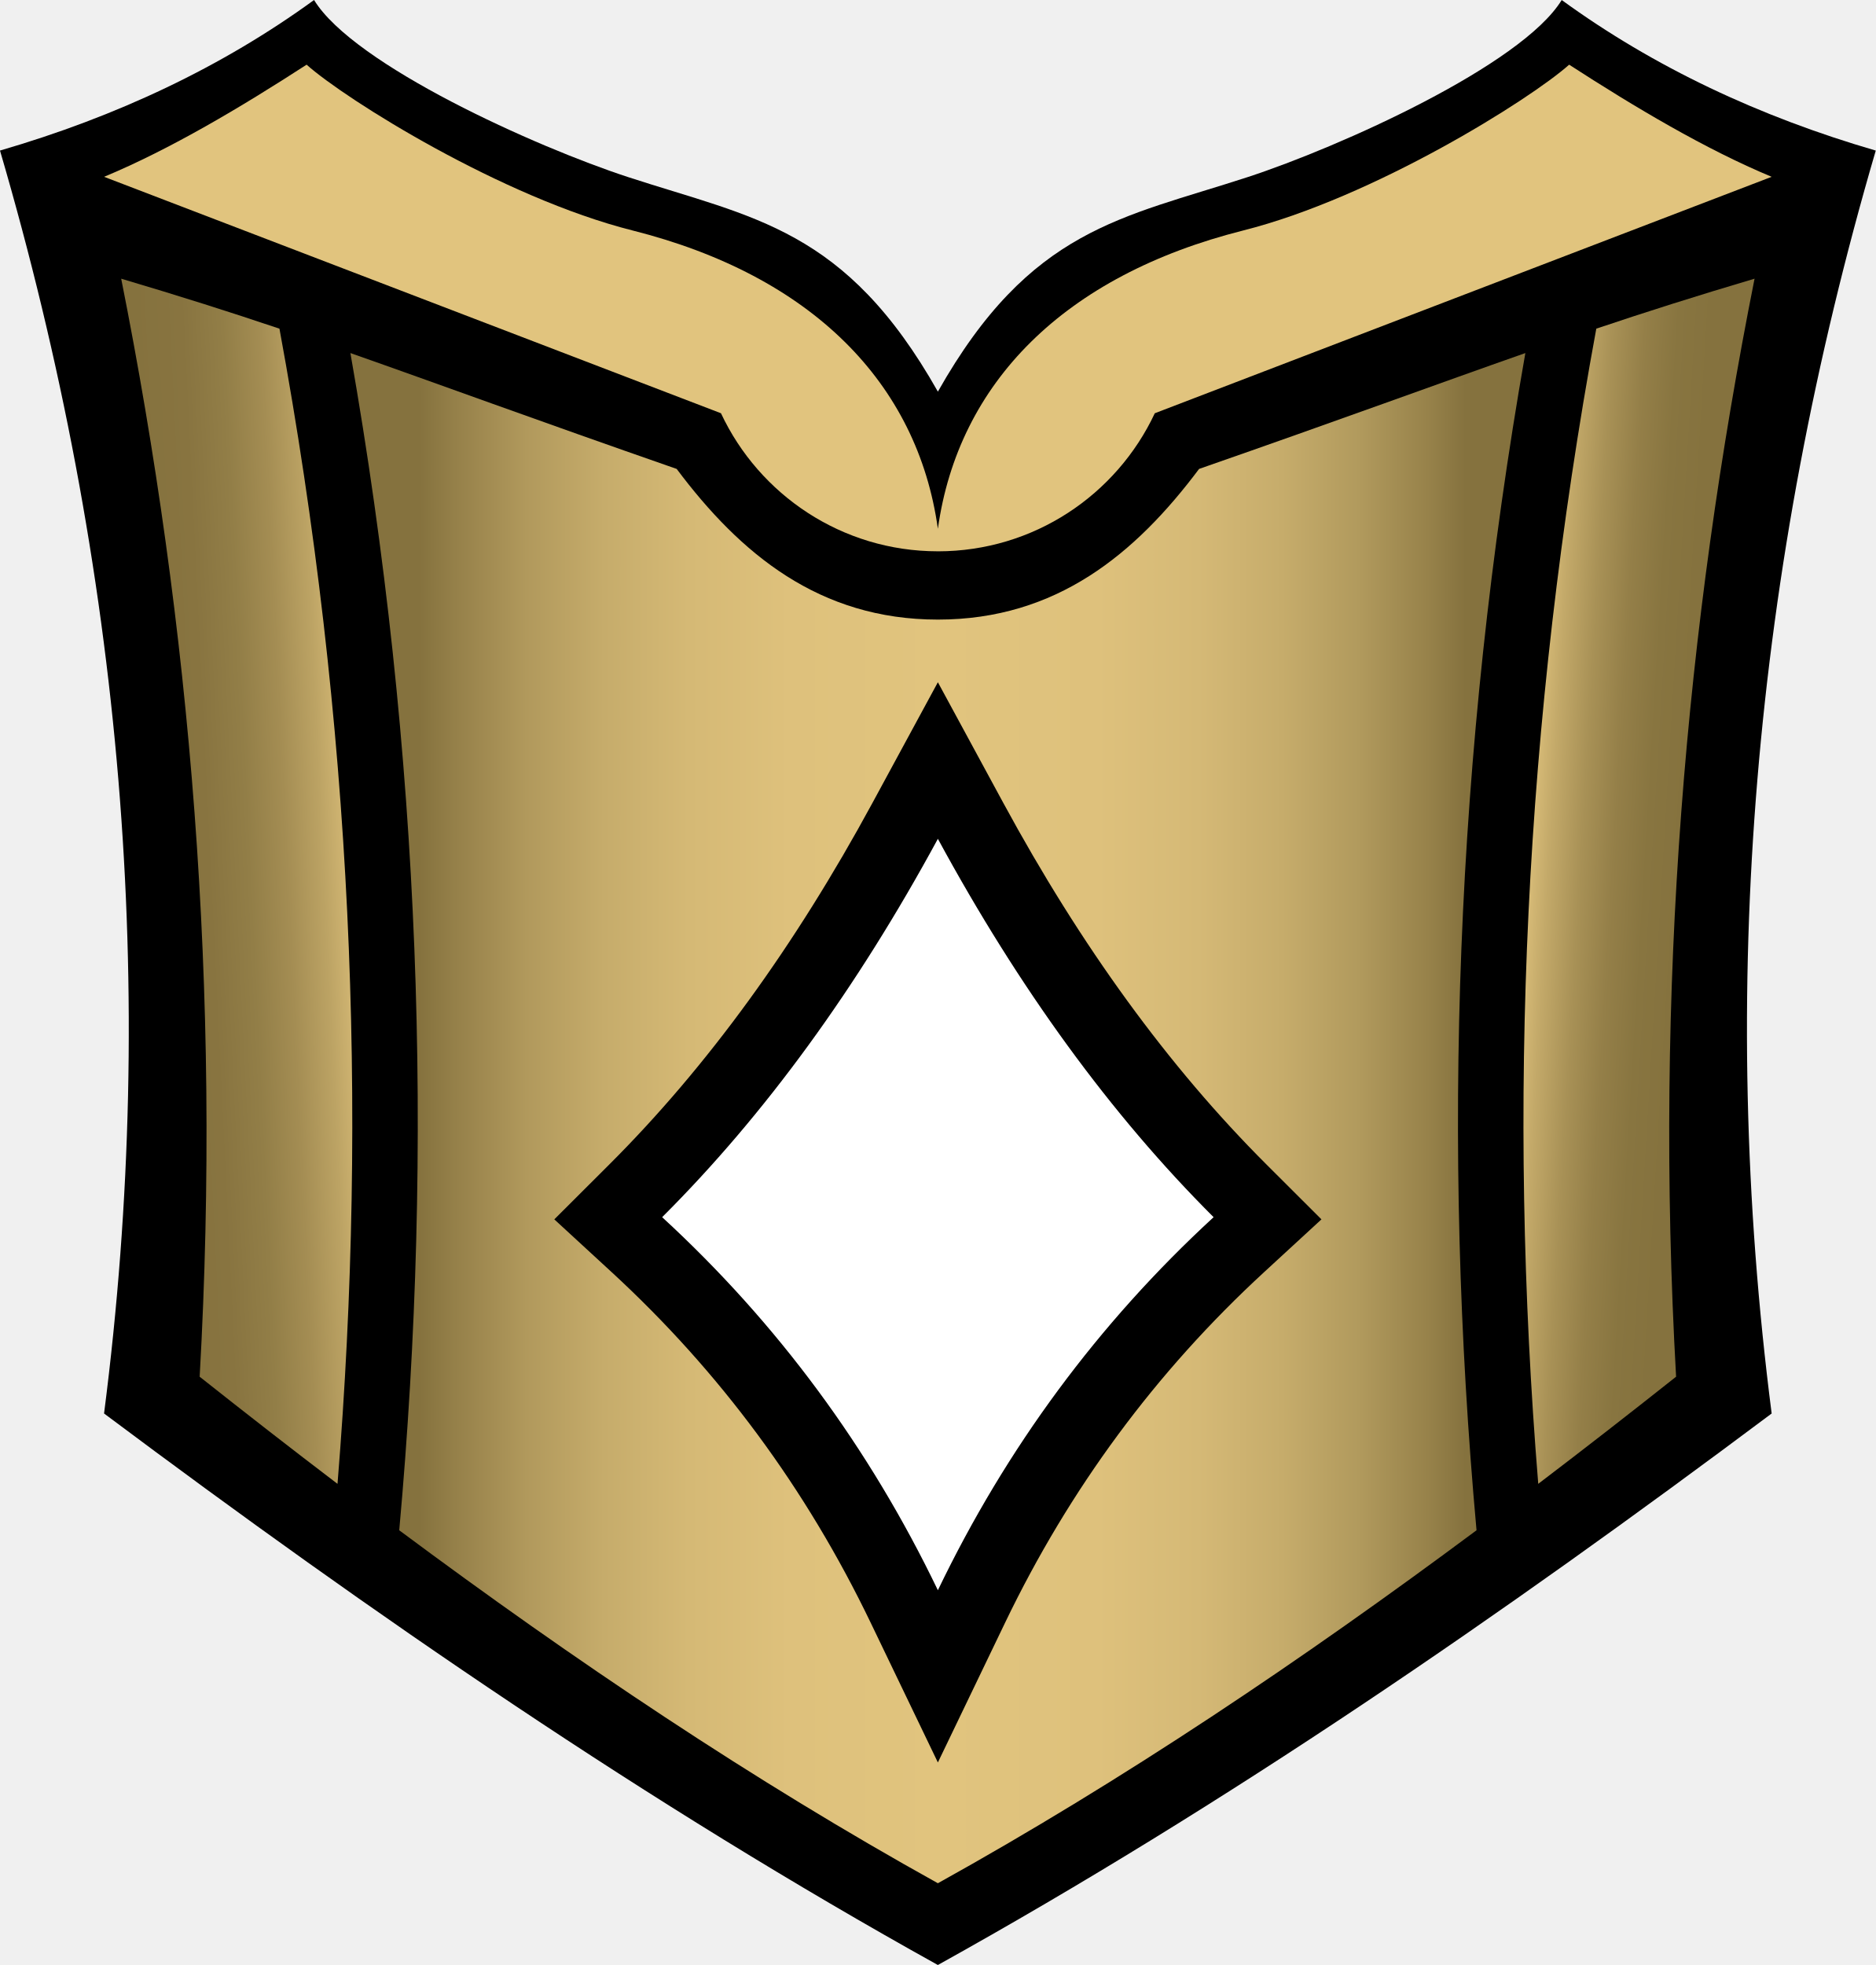
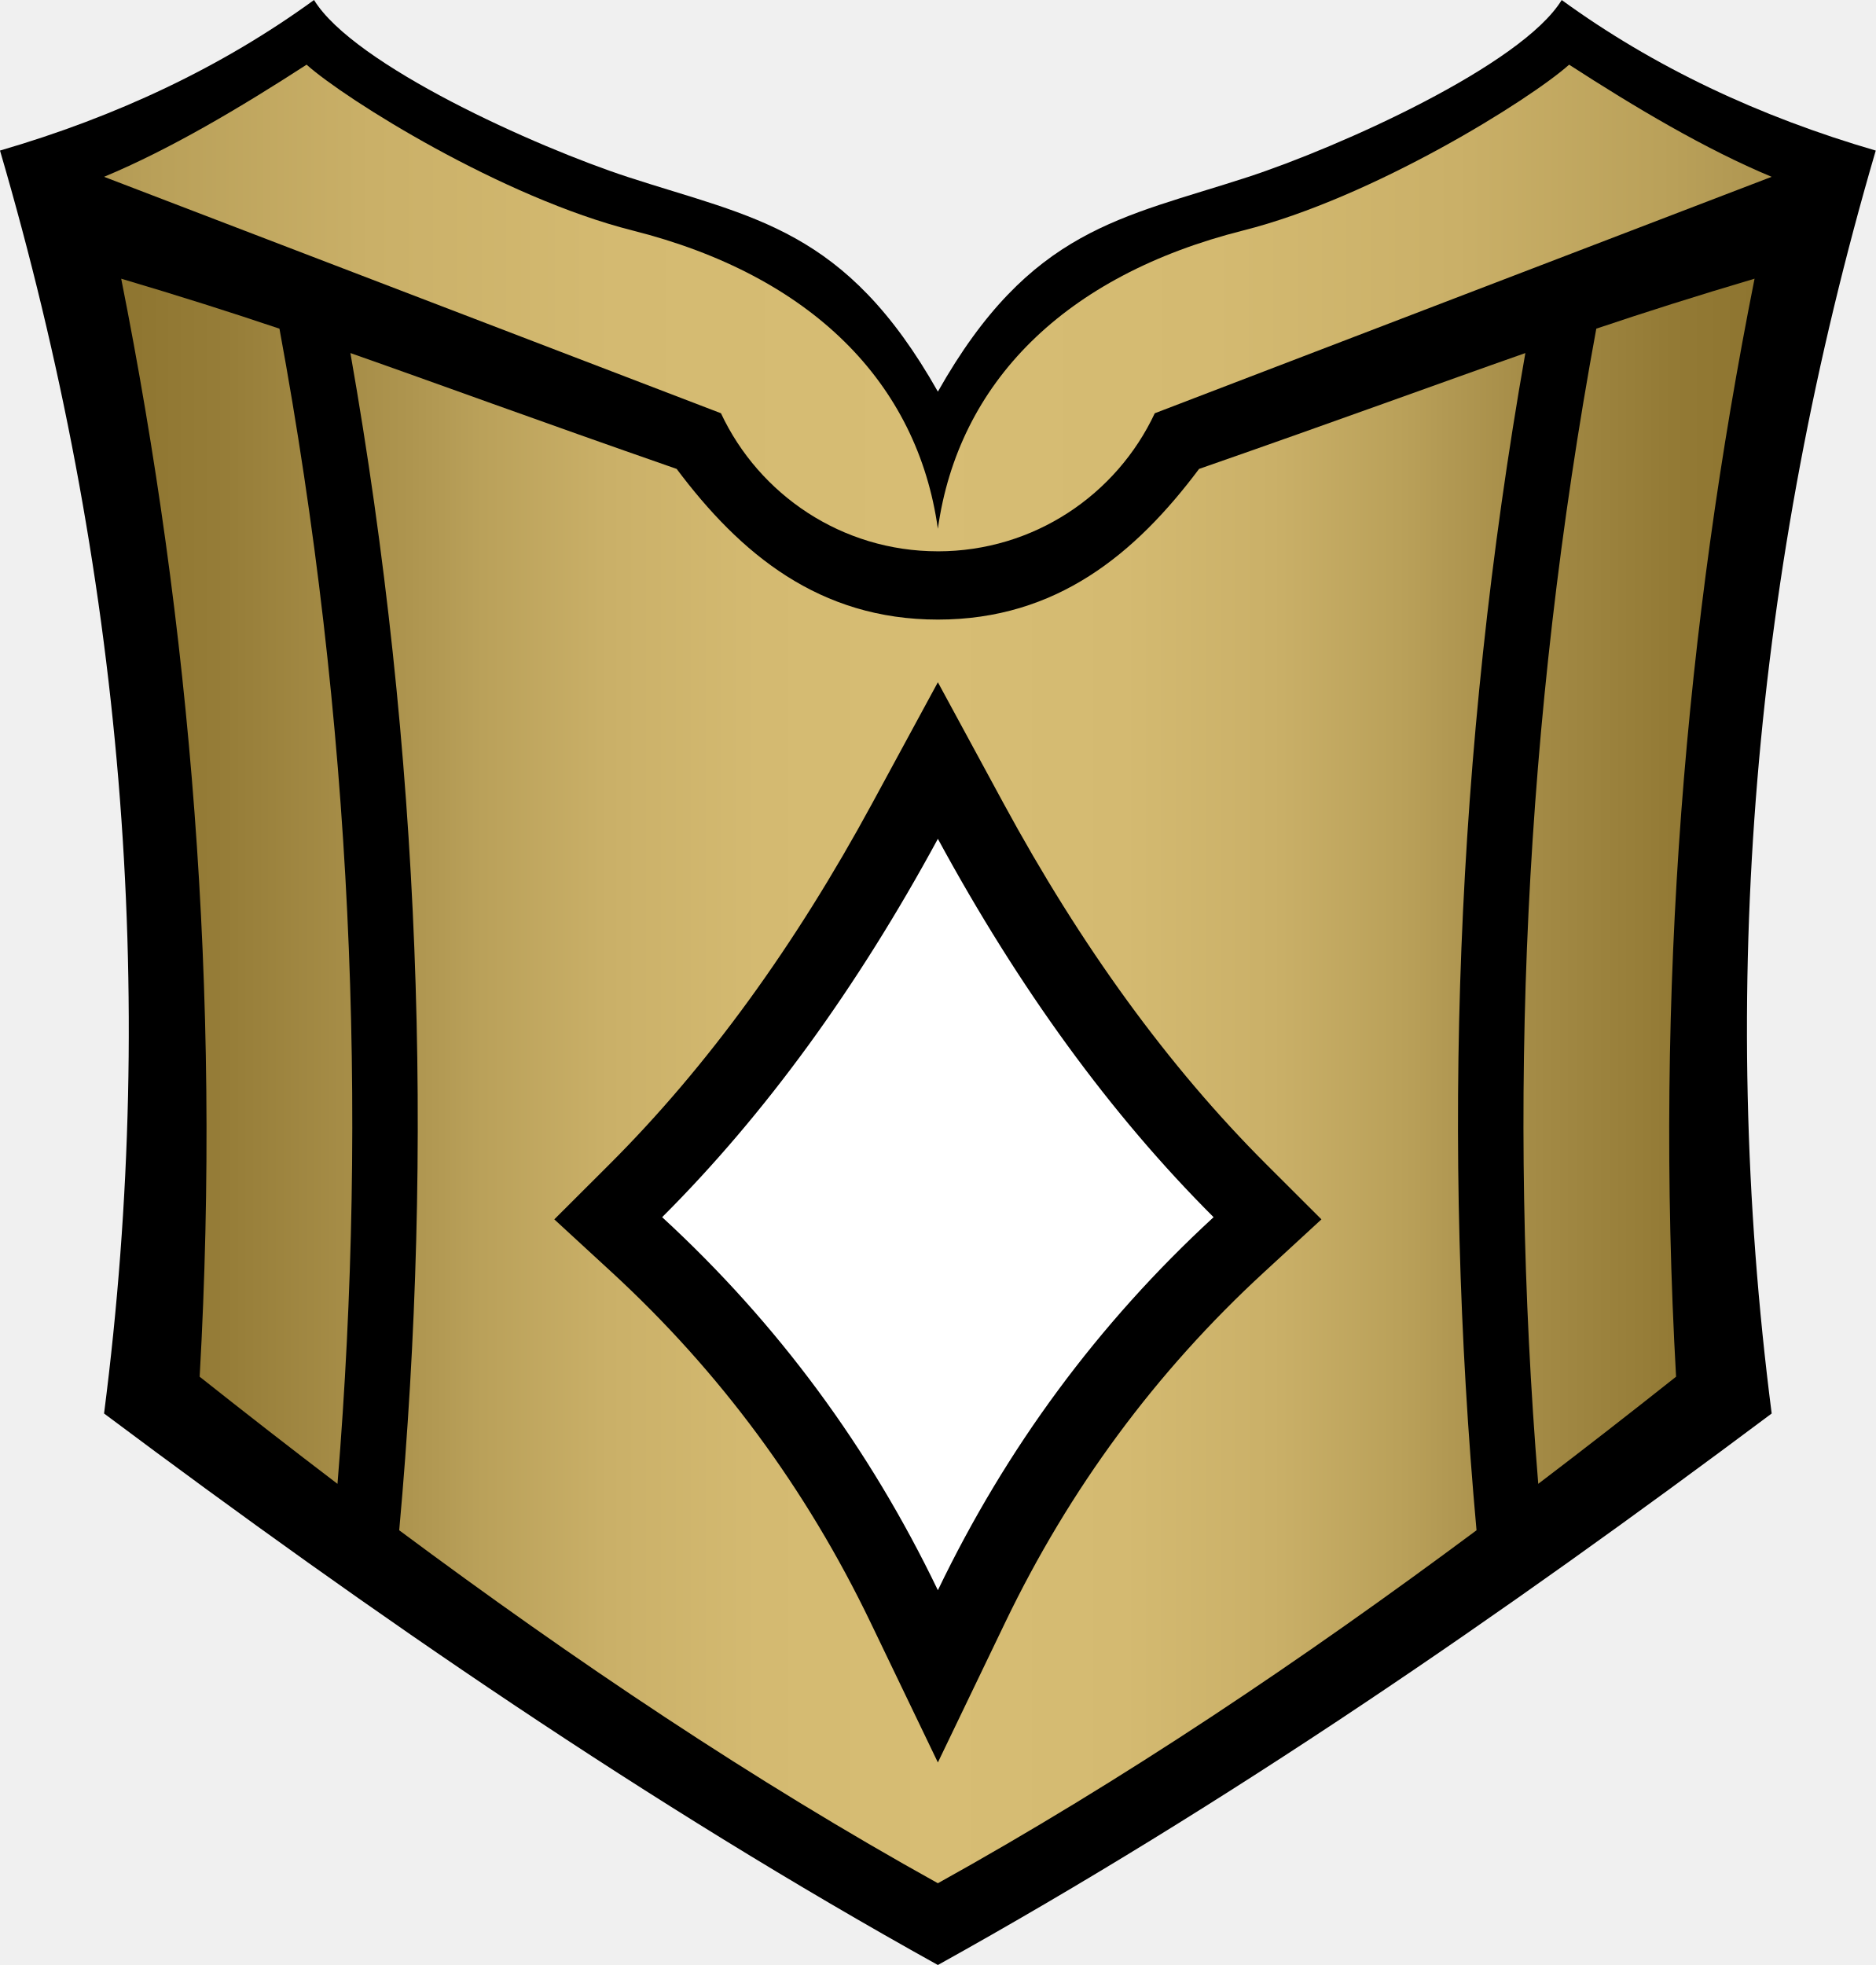
- <svg xmlns="http://www.w3.org/2000/svg" id="Layer_2" width="1031.06" height="1080.01" viewBox="0 0 1031.06 1080.01">
-   <defs>
-     <style>.cls-1{fill:#e1c47e;}.cls-1,.cls-2,.cls-3,.cls-4,.cls-5{fill-rule:evenodd;}.cls-6{fill:url(#linear-gradient-2);}.cls-2{fill:#fff;}.cls-3{fill:url(#linear-gradient-3);}.cls-5{fill:url(#linear-gradient);}</style>
-     <linearGradient id="linear-gradient" x1="192.61" y1="614.56" x2="838.45" y2="614.56" gradientUnits="userSpaceOnUse">
-       <stop offset=".059" stop-color="#85723e" />
-       <stop offset=".089" stop-color="#958049" />
-       <stop offset=".15" stop-color="#b1995c" />
-       <stop offset=".216" stop-color="#c6ac6b" />
-       <stop offset=".288" stop-color="#d5b975" />
-       <stop offset=".374" stop-color="#dec17c" />
-       <stop offset=".502" stop-color="#e1c47e" />
-       <stop offset=".635" stop-color="#dec17c" />
-       <stop offset=".721" stop-color="#d5b976" />
-       <stop offset=".793" stop-color="#c6ac6b" />
-       <stop offset=".858" stop-color="#b19a5d" />
-       <stop offset=".917" stop-color="#97824a" />
-       <stop offset=".949" stop-color="#85723e" />
+ <svg xmlns="http://www.w3.org/2000/svg" xmlns:xlink="http://www.w3.org/1999/xlink" id="Layer_2" data-name="Layer 2" viewBox="0 0 1031.05 1080.01" version="1.1" width="1031.05" height="1080.01">
+   <defs id="defs15">
+     <style id="style1">
+       .cls-1, .cls-2, .cls-3, .cls-4 {
+         fill-rule: evenodd;
+         stroke-width: 0px;
+       }
+ 
+       .cls-2 {
+         fill: url(#linear-gradient);
+       }
+ 
+       .cls-3 {
+         fill: #fff;
+       }
+ 
+       .cls-4 {
+         fill: url(#linear-gradient-2);
+       }
+     </style>
+     <linearGradient id="linear-gradient" x1="-438.86" y1="1079.93" x2="-437.86" y2="1079.93" gradientTransform="matrix(916.64,0,0,-1035.08,402336.14,1118399.2)" gradientUnits="userSpaceOnUse">
+       <stop offset="0" stop-color="#8d742f" id="stop1" />
+       <stop offset=".07" stop-color="#967d38" id="stop2" />
+       <stop offset=".18" stop-color="#ae954f" id="stop3" />
+       <stop offset=".2" stop-color="#b39a54" id="stop4" />
+       <stop offset=".22" stop-color="#b9a059" id="stop5" />
+       <stop offset=".3" stop-color="#cab068" id="stop6" />
+       <stop offset=".39" stop-color="#d4ba71" id="stop7" />
+       <stop offset=".5" stop-color="#d7bd74" id="stop8" />
+       <stop offset=".61" stop-color="#d4ba71" id="stop9" />
+       <stop offset=".7" stop-color="#cab068" id="stop10" />
+       <stop offset=".78" stop-color="#b9a059" id="stop11" />
+       <stop offset=".8" stop-color="#b39a54" id="stop12" />
+       <stop offset=".86" stop-color="#a38a45" id="stop13" />
+       <stop offset=".94" stop-color="#937a35" id="stop14" />
+       <stop offset="1" stop-color="#8d742f" id="stop15" />
    </linearGradient>
-     <linearGradient id="linear-gradient-2" x1="77.39" y1="486.759" x2="211.329" y2="480.2" gradientUnits="userSpaceOnUse">
-       <stop offset=".085" stop-color="#85723e" />
-       <stop offset=".282" stop-color="#887440" />
-       <stop offset=".448" stop-color="#927e47" />
-       <stop offset=".603" stop-color="#a48d53" />
-       <stop offset=".751" stop-color="#bca364" />
-       <stop offset=".893" stop-color="#dcbf7a" />
-       <stop offset=".912" stop-color="#e1c47e" />
-     </linearGradient>
-     <linearGradient id="linear-gradient-3" x1="835.861" y1="480.23" x2="965.319" y2="487.974" gradientUnits="userSpaceOnUse">
-       <stop offset="0" stop-color="#e1c47e" />
-       <stop offset=".116" stop-color="#c3a969" />
-       <stop offset=".251" stop-color="#a89156" />
-       <stop offset=".388" stop-color="#947f48" />
-       <stop offset=".527" stop-color="#887540" />
-       <stop offset=".67" stop-color="#85723e" />
-     </linearGradient>
+     <linearGradient id="linear-gradient-2" y1="1080.21" y2="1080.21" gradientTransform="matrix(1482.79,0,0,-1482.79,650497.42,1601896)" xlink:href="#linear-gradient" />
+     <linearGradient xlink:href="#linear-gradient" id="linearGradient19" gradientUnits="userSpaceOnUse" gradientTransform="matrix(916.64,0,0,-1035.08,402336.14,1118399.2)" x1="-438.86" y1="1079.93" x2="-437.86" y2="1079.93" />
  </defs>
-   <g id="Layer_2-2">
-     <g id="Layer_1-2">
-       <g id="Mythic1">
-         <path id="path16" class="cls-4" d="M515.53,215.26c50.83-89.94,101.22-95.36,170.28-117.92C736.47,80.79,836.54,35.79,858.43.01c50.76,36.91,108.59,64.1,172.63,82.75-67.26,229.76-87.2,461.12-57.22,694.13-148.28,110.93-299.65,215.03-458.32,303.12-158.66-88.09-310.03-192.19-458.32-303.12C87.2,543.88,67.26,312.52,0,82.75,64.04,64.1,121.87,36.91,172.63,0c21.89,35.78,121.96,80.78,172.62,97.33,69.06,22.56,119.45,27.98,170.28,117.92h0v.01Z" />
-         <path class="cls-5" d="M515.53,1035.07c-101.64-56.42-199.85-122.42-296.08-193.99,19.14-211.24,11.94-426.64-26.84-647.03,47.9,16.81,100.16,36.1,179.34,63.68,34.93,46.62,78.34,82.81,143.58,82.81s108.65-36.19,143.58-82.81c79.18-27.59,131.44-46.87,179.34-63.68-38.78,220.39-45.98,435.79-26.84,647.03-96.23,71.57-194.44,137.57-296.08,193.99v-0Z" />
-         <path class="cls-6" d="M185.52,815.56c-25.38-19.3-50.62-38.95-75.77-58.88,12.01-213.16-5.21-413.04-43.13-603.5,32.41,9.6,60,18.38,86.99,27.47,39.88,216.25,48.82,427.63,31.91,634.92l-0-.01Z" />
-         <path class="cls-3" d="M845.54,815.56c-16.91-207.29-7.97-418.67,31.91-634.92,26.99-9.08,54.58-17.87,86.99-27.47-37.92,190.46-55.14,390.35-43.13,603.5-25.15,19.93-50.39,39.59-75.77,58.88h0l0.0.01Z" />
-         <path id="path18" class="cls-1" d="M515.5,303.01c-52.7-.01-98.21-31.08-119.2-75.88L57.22,97.18c36.25-15.08,75.07-38.17,111.31-61.63,21.49,19.14,107.53,73.07,179.23,91.14,98.29,24.79,156.58,83.72,167.77,163.94,11.2-80.22,69.48-139.15,167.77-163.94,71.7-18.07,157.74-72,179.23-91.14,36.24,23.46,75.06,46.55,111.31,61.63l-339.08,129.96c-20.99,44.8-66.49,75.86-119.2,75.88h-.07l.01-.01Z" />
-         <path id="path19" class="cls-4" d="M551.59,441.48c42.53,78.41,90.59,144.68,144.48,198.47l30.3,30.24-31.5,28.99c-59.6,54.86-107,119.12-142.37,192.64l-36.97,76.87-36.97-76.87c-35.36-73.51-82.76-137.77-142.37-192.64l-31.5-28.99,30.3-30.24c53.89-53.78,101.95-120.06,144.48-198.47l36.06-66.5,36.06,66.5Z" />
-         <path id="path20" class="cls-2" d="M515.53,461.04c44.58,82.19,95.06,151.57,151.56,207.95-63.46,58.4-113.92,126.79-151.56,205.04-37.64-78.25-88.1-146.64-151.56-205.04,56.5-56.38,106.98-125.76,151.56-207.95v0Z" />
-       </g>
-     </g>
+   <g id="Layer_1-2" data-name="Layer 1">
+     <path class="cls-1" d="M 515.53,215.26 C 566.35,125.32 616.75,119.9 685.81,97.34 736.47,80.79 836.54,35.79 858.43,0.01 909.19,36.92 967.02,64.11 1031.05,82.76 963.79,312.52 943.86,543.88 973.85,776.89 825.57,887.82 674.19,991.92 515.53,1080.01 356.87,991.92 205.49,887.82 57.2,776.89 87.2,543.88 67.26,312.52 0,82.75 64.04,64.1 121.86,36.91 172.62,0 c 21.89,35.78 121.96,80.78 172.62,97.33 69.07,22.56 119.46,27.98 170.29,117.92 v 0 z" id="path15" />
+     <path class="cls-2" d="M 515.53,1035.07 C 413.89,978.65 315.67,912.65 219.44,841.08 238.58,629.84 231.39,414.44 192.61,194.05 c 47.9,16.81 100.16,36.1 179.34,63.68 34.92,46.62 78.34,82.81 143.58,82.81 65.24,0 108.65,-36.19 143.57,-82.81 79.18,-27.59 131.45,-46.87 179.35,-63.68 -38.78,220.39 -45.98,435.79 -26.84,647.03 -96.23,71.57 -194.45,137.57 -296.08,193.99 z M 185.51,815.56 c -25.37,-19.3 -50.62,-38.95 -75.76,-58.88 12,-213.16 -5.21,-413.04 -43.13,-603.5 32.4,9.6 60,18.38 86.99,27.47 39.88,216.25 48.82,427.63 31.9,634.92 v 0 z m 660.03,0 c -16.91,-207.29 -7.98,-418.67 31.91,-634.92 26.99,-9.08 54.58,-17.87 86.99,-27.47 -37.92,190.46 -55.14,390.35 -43.14,603.5 -25.14,19.93 -50.39,39.59 -75.76,58.88 v 0 z" id="path16" style="fill:url(#linearGradient19)" />
+     <path class="cls-4" d="M 515.5,303.01 C 462.8,303 417.28,271.93 396.29,227.13 L 57.2,97.18 C 93.45,82.1 132.27,59.01 168.52,35.55 c 21.48,19.14 107.52,73.07 179.22,91.14 98.3,24.79 156.58,83.72 167.78,163.94 11.2,-80.22 69.47,-139.15 167.77,-163.94 71.7,-18.07 157.74,-72 179.22,-91.14 36.25,23.46 75.07,46.55 111.32,61.63 L 634.75,227.14 c -20.99,44.8 -66.49,75.86 -119.21,75.88 h -0.06 z" id="path17" style="fill:url(#linear-gradient-2)" />
+     <path class="cls-1" d="m 551.59,441.48 c 42.53,78.41 90.59,144.68 144.48,198.47 l 30.29,30.24 -31.49,28.99 c -59.62,54.86 -107,119.12 -142.37,192.64 l -36.97,76.87 -36.97,-76.87 C 443.2,818.31 395.8,754.05 336.19,699.18 l -31.5,-28.99 30.3,-30.24 C 388.88,586.17 436.93,519.89 479.46,441.48 l 36.07,-66.5 z" id="path18" />
+     <path class="cls-3" d="M 515.53,461.04 C 560.1,543.23 610.59,612.61 667.08,668.99 603.64,727.39 553.16,795.78 515.53,874.03 477.89,795.78 427.43,727.39 363.97,668.99 420.45,612.61 470.95,543.23 515.53,461.04 Z" id="path19" />
  </g>
</svg>
